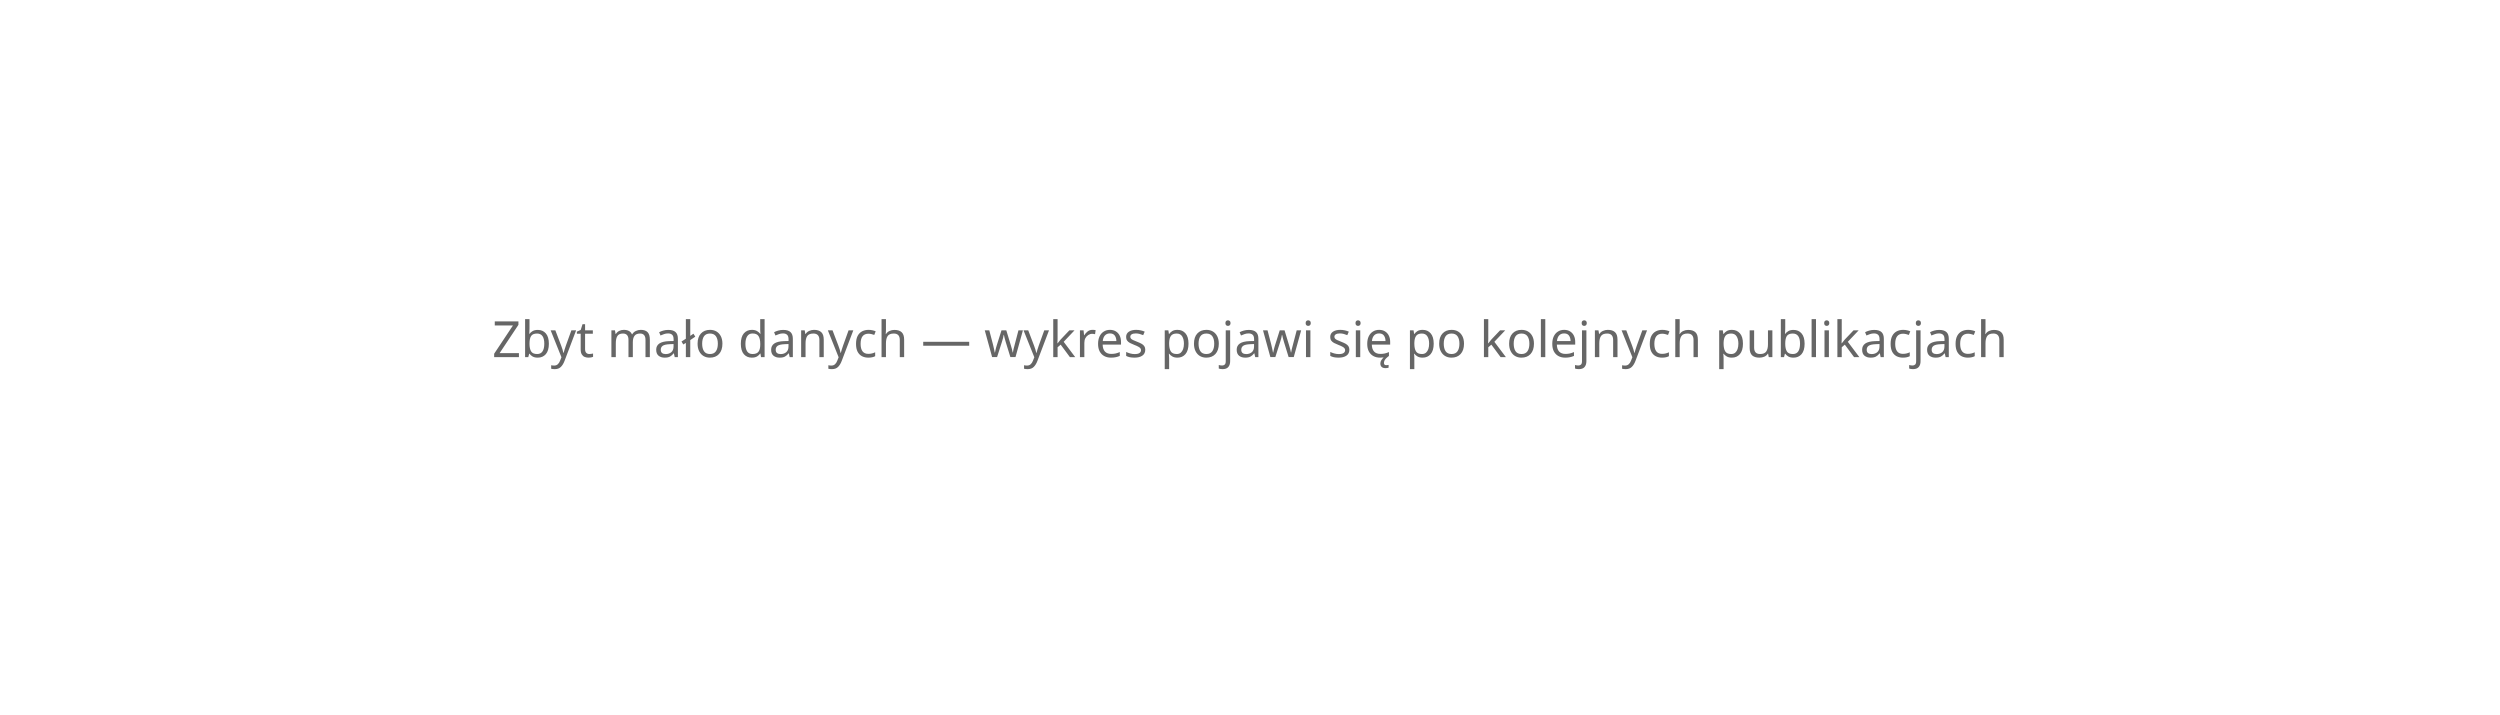
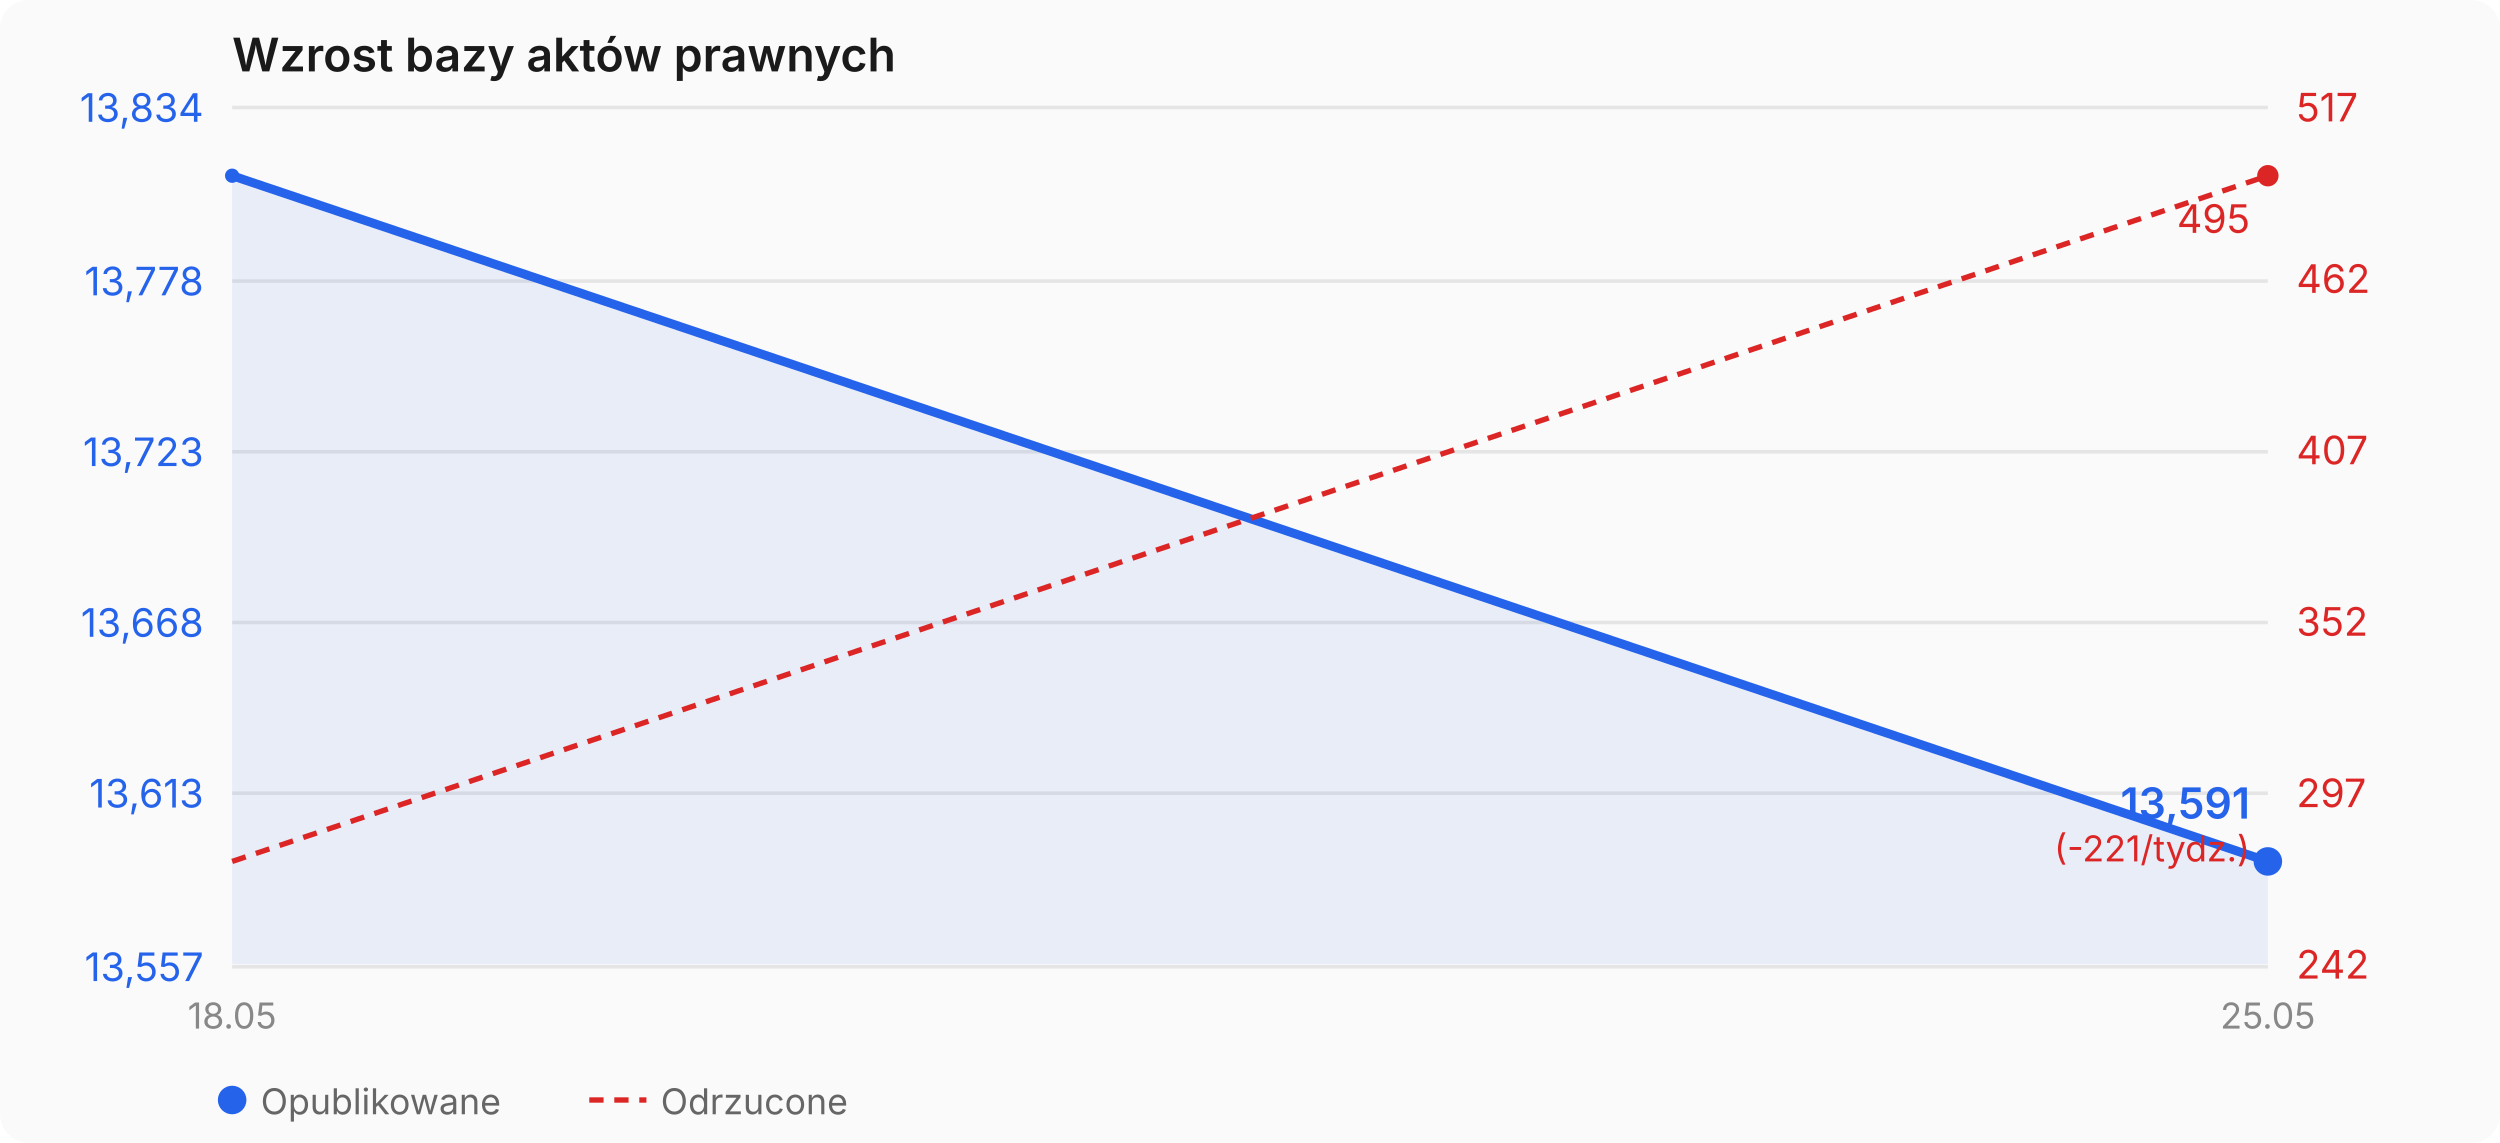
- <svg xmlns="http://www.w3.org/2000/svg" viewBox="0 0 700 200">
-   <text x="350" y="100" text-anchor="middle" fill="#666" font-family="sans-serif" font-size="14">Zbyt mało danych — wykres pojawi się po kolejnych publikacjach</text>
+ <svg xmlns="http://www.w3.org/2000/svg" viewBox="0 0 700 320" font-family="system-ui, -apple-system, sans-serif">
+   <rect width="700" height="320" fill="#fafafa" rx="8" />
+   <text x="65" y="20" font-size="13" font-weight="600" fill="#1a1a1a">Wzrost bazy aktów prawnych</text>
+   <line x1="65" y1="270.7" x2="635" y2="270.7" stroke="#e5e5e5" stroke-width="1" />
+   <line x1="65" y1="222.1" x2="635" y2="222.1" stroke="#e5e5e5" stroke-width="1" />
+   <line x1="65" y1="174.3" x2="635" y2="174.3" stroke="#e5e5e5" stroke-width="1" />
+   <line x1="65" y1="126.5" x2="635" y2="126.5" stroke="#e5e5e5" stroke-width="1" />
+   <line x1="65" y1="78.7" x2="635" y2="78.7" stroke="#e5e5e5" stroke-width="1" />
+   <line x1="65" y1="30.1" x2="635" y2="30.1" stroke="#e5e5e5" stroke-width="1" />
+   <text x="57" y="274.7" text-anchor="end" font-size="11" fill="#2563eb">13,557</text>
+   <text x="57" y="226.1" text-anchor="end" font-size="11" fill="#2563eb">13,613</text>
+   <text x="57" y="178.3" text-anchor="end" font-size="11" fill="#2563eb">13,668</text>
+   <text x="57" y="130.5" text-anchor="end" font-size="11" fill="#2563eb">13,723</text>
+   <text x="57" y="82.7" text-anchor="end" font-size="11" fill="#2563eb">13,778</text>
+   <text x="57" y="34.1" text-anchor="end" font-size="11" fill="#2563eb">13,834</text>
+   <text x="643" y="274.0" text-anchor="start" font-size="11" fill="#dc2626">242</text>
+   <text x="643" y="226.0" text-anchor="start" font-size="11" fill="#dc2626">297</text>
+   <text x="643" y="178.0" text-anchor="start" font-size="11" fill="#dc2626">352</text>
+   <text x="643" y="130.0" text-anchor="start" font-size="11" fill="#dc2626">407</text>
+   <text x="643" y="82.0" text-anchor="start" font-size="11" fill="#dc2626">462</text>
+   <text x="643" y="34.0" text-anchor="start" font-size="11" fill="#dc2626">517</text>
+   <polygon points="65.0,270.0 65.0,49.2 635.0,241.2 635.0,270.0" fill="#2563eb" fill-opacity="0.08" />
+   <polyline points="65.0,49.2 635.0,241.2" fill="none" stroke="#2563eb" stroke-width="2.5" stroke-linejoin="round" />
+   <polyline points="65.0,241.2 635.0,49.2" fill="none" stroke="#dc2626" stroke-width="1.5" stroke-dasharray="4,3" stroke-linejoin="round" />
+   <circle cx="65.0" cy="49.2" r="2" fill="#2563eb" />
+   <circle cx="635.0" cy="241.2" r="4" fill="#2563eb" />
+   <circle cx="635.0" cy="49.2" r="3" fill="#dc2626" />
+   <text x="630.0" y="229.2" text-anchor="end" font-size="12" font-weight="600" fill="#2563eb">13,591</text>
+   <text x="630.0" y="241.2" text-anchor="end" font-size="10" fill="#dc2626">(-221/tydz.)</text>
+   <text x="630.0" y="65.2" text-anchor="end" font-size="11" fill="#dc2626">495</text>
+   <text x="65.0" y="288" text-anchor="middle" font-size="10" fill="#888">18.05</text>
+   <text x="635.0" y="288" text-anchor="middle" font-size="10" fill="#888">25.05</text>
+   <circle cx="65" cy="308" r="4" fill="#2563eb" />
+   <text x="73" y="312" font-size="10" fill="#666">Opublikowane</text>
+   <line x1="165" y1="308" x2="181" y2="308" stroke="#dc2626" stroke-width="1.5" stroke-dasharray="4,3" />
+   <text x="185" y="312" font-size="10" fill="#666">Odrzucone</text>
</svg>
